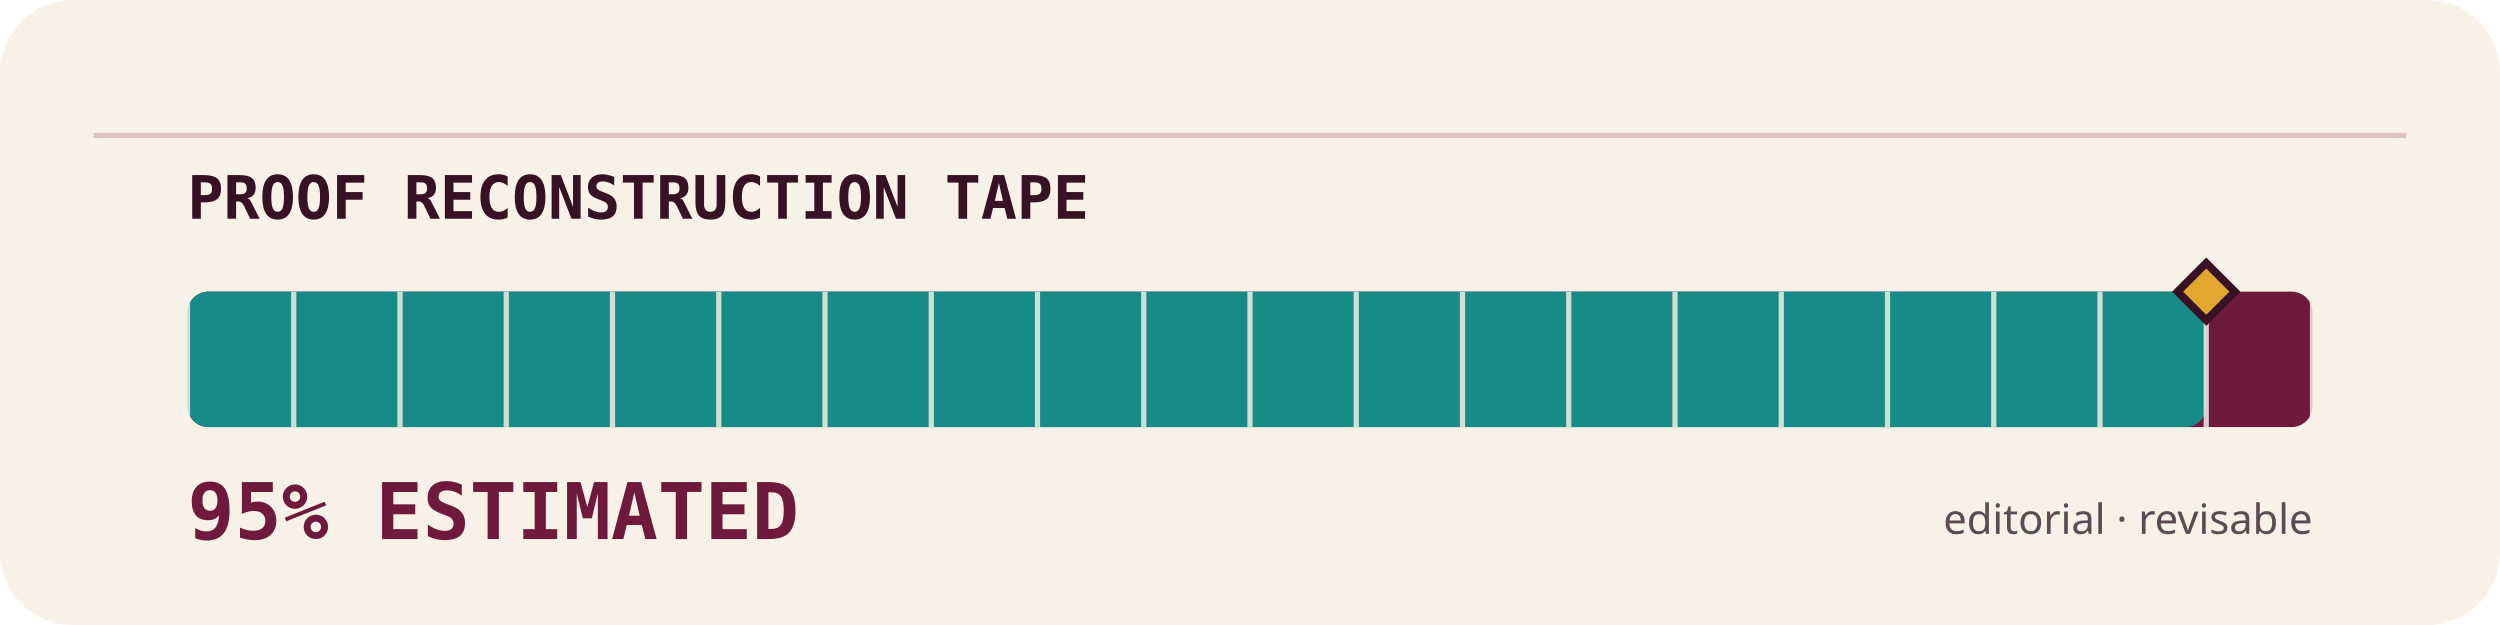
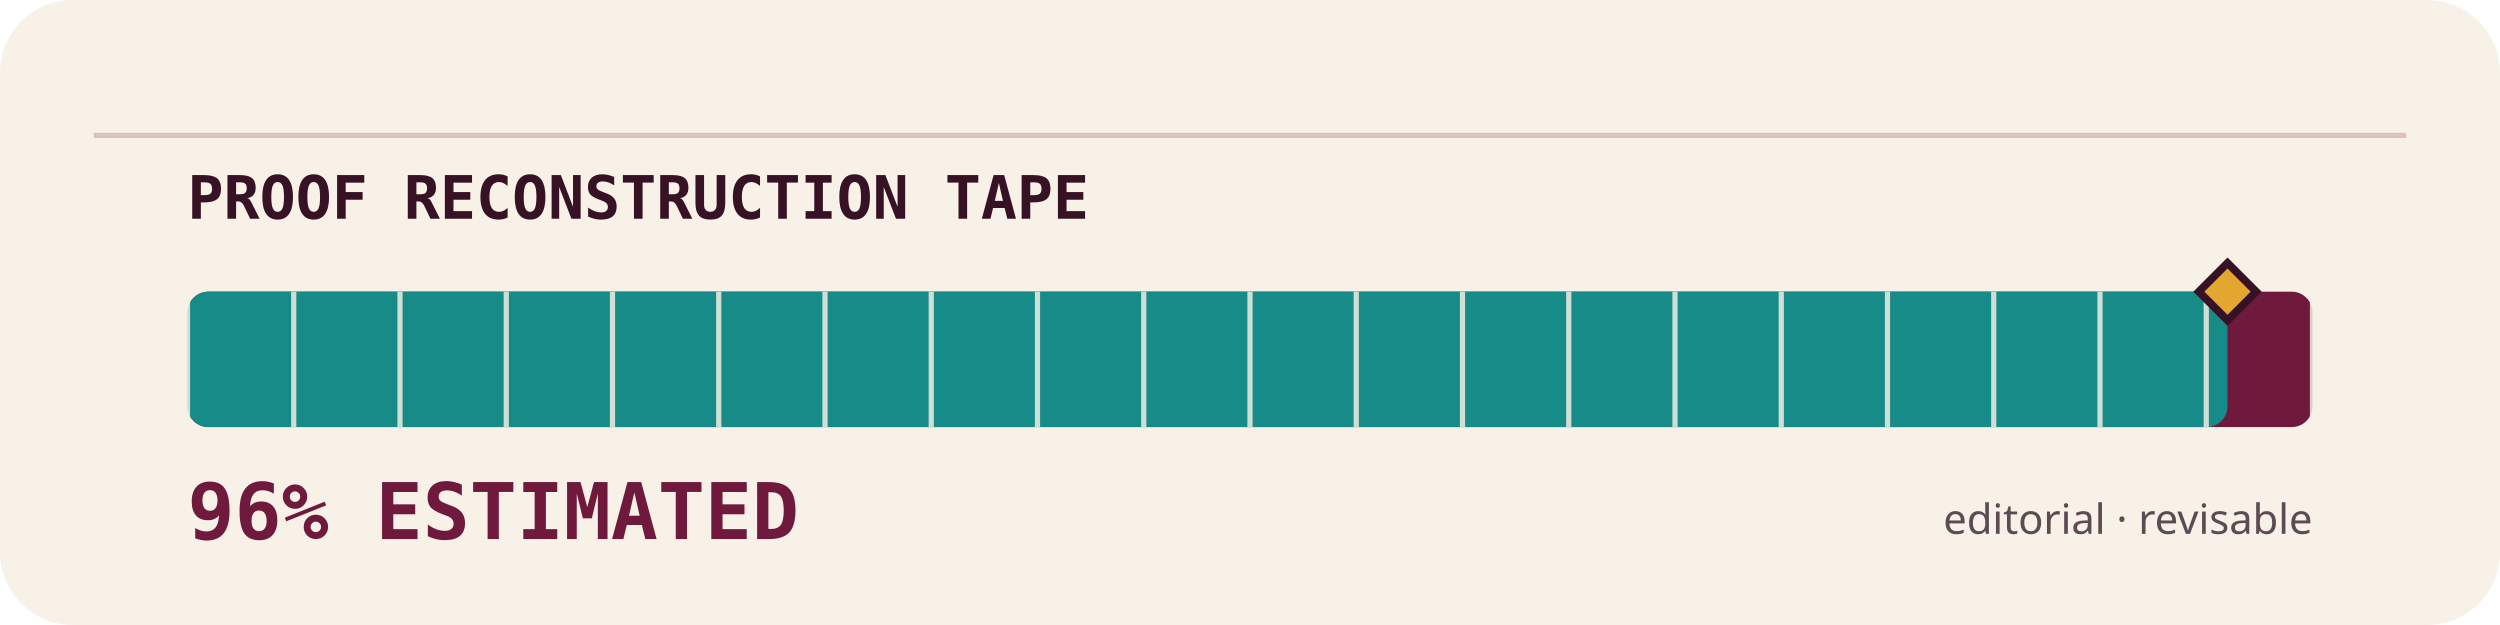
<svg xmlns="http://www.w3.org/2000/svg" viewBox="0 0 960 240" width="960" height="240" role="img" aria-labelledby="proof-progress-title proof-progress-desc">
  <rect width="960" height="240" rx="28" fill="#f8f1e8" />
  <path d="M36 52h888" stroke="#6f193c" stroke-width="2" opacity="0.22" />
  <text x="72" y="84" fill="#371124" font-family="ui-monospace, SFMono-Regular, Menlo, Consolas, monospace" font-size="23" font-weight="700">PROOF RECONSTRUCTION TAPE</text>
  <rect x="72" y="112" width="816" height="52" rx="8" fill="#6f193c" />
-   <rect x="72" y="112" width="775.2" height="52" rx="8" fill="#168b87" />
+   <rect x="72" y="112" width="783.36" height="52" rx="8" fill="#168b87" />
  <path d="M72 112v52" stroke="#f8f1e8" stroke-width="2" opacity="0.82" />
  <path d="M112.8 112v52" stroke="#f8f1e8" stroke-width="2" opacity="0.82" />
  <path d="M153.6 112v52" stroke="#f8f1e8" stroke-width="2" opacity="0.82" />
  <path d="M194.4 112v52" stroke="#f8f1e8" stroke-width="2" opacity="0.82" />
  <path d="M235.2 112v52" stroke="#f8f1e8" stroke-width="2" opacity="0.82" />
  <path d="M276 112v52" stroke="#f8f1e8" stroke-width="2" opacity="0.82" />
  <path d="M316.8 112v52" stroke="#f8f1e8" stroke-width="2" opacity="0.82" />
  <path d="M357.6 112v52" stroke="#f8f1e8" stroke-width="2" opacity="0.82" />
  <path d="M398.4 112v52" stroke="#f8f1e8" stroke-width="2" opacity="0.82" />
  <path d="M439.2 112v52" stroke="#f8f1e8" stroke-width="2" opacity="0.82" />
  <path d="M480 112v52" stroke="#f8f1e8" stroke-width="2" opacity="0.82" />
  <path d="M520.8 112v52" stroke="#f8f1e8" stroke-width="2" opacity="0.82" />
  <path d="M561.6 112v52" stroke="#f8f1e8" stroke-width="2" opacity="0.82" />
  <path d="M602.4 112v52" stroke="#f8f1e8" stroke-width="2" opacity="0.82" />
  <path d="M643.2 112v52" stroke="#f8f1e8" stroke-width="2" opacity="0.82" />
  <path d="M684 112v52" stroke="#f8f1e8" stroke-width="2" opacity="0.82" />
  <path d="M724.8 112v52" stroke="#f8f1e8" stroke-width="2" opacity="0.82" />
  <path d="M765.6 112v52" stroke="#f8f1e8" stroke-width="2" opacity="0.82" />
  <path d="M806.4 112v52" stroke="#f8f1e8" stroke-width="2" opacity="0.82" />
  <path d="M847.2 112v52" stroke="#f8f1e8" stroke-width="2" opacity="0.82" />
  <path d="M888 112v52" stroke="#f8f1e8" stroke-width="2" opacity="0.82" />
-   <path d="M847.2 101l11 11-11 11-11-11z" fill="#e3a72f" stroke="#371124" stroke-width="3" />
-   <text x="72" y="207" fill="#6f193c" font-family="ui-monospace, SFMono-Regular, Menlo, Consolas, monospace" font-size="30" font-weight="800">95% ESTIMATED</text>
+   <path d="M855.36 101l11 11-11 11-11-11z" fill="#e3a72f" stroke="#371124" stroke-width="3" />
+   <text x="72" y="207" fill="#6f193c" font-family="ui-monospace, SFMono-Regular, Menlo, Consolas, monospace" font-size="30" font-weight="800">96% ESTIMATED</text>
  <text x="888" y="205" text-anchor="end" fill="#5d4b54" font-family="system-ui, sans-serif" font-size="16">editorial · revisable</text>
</svg>
